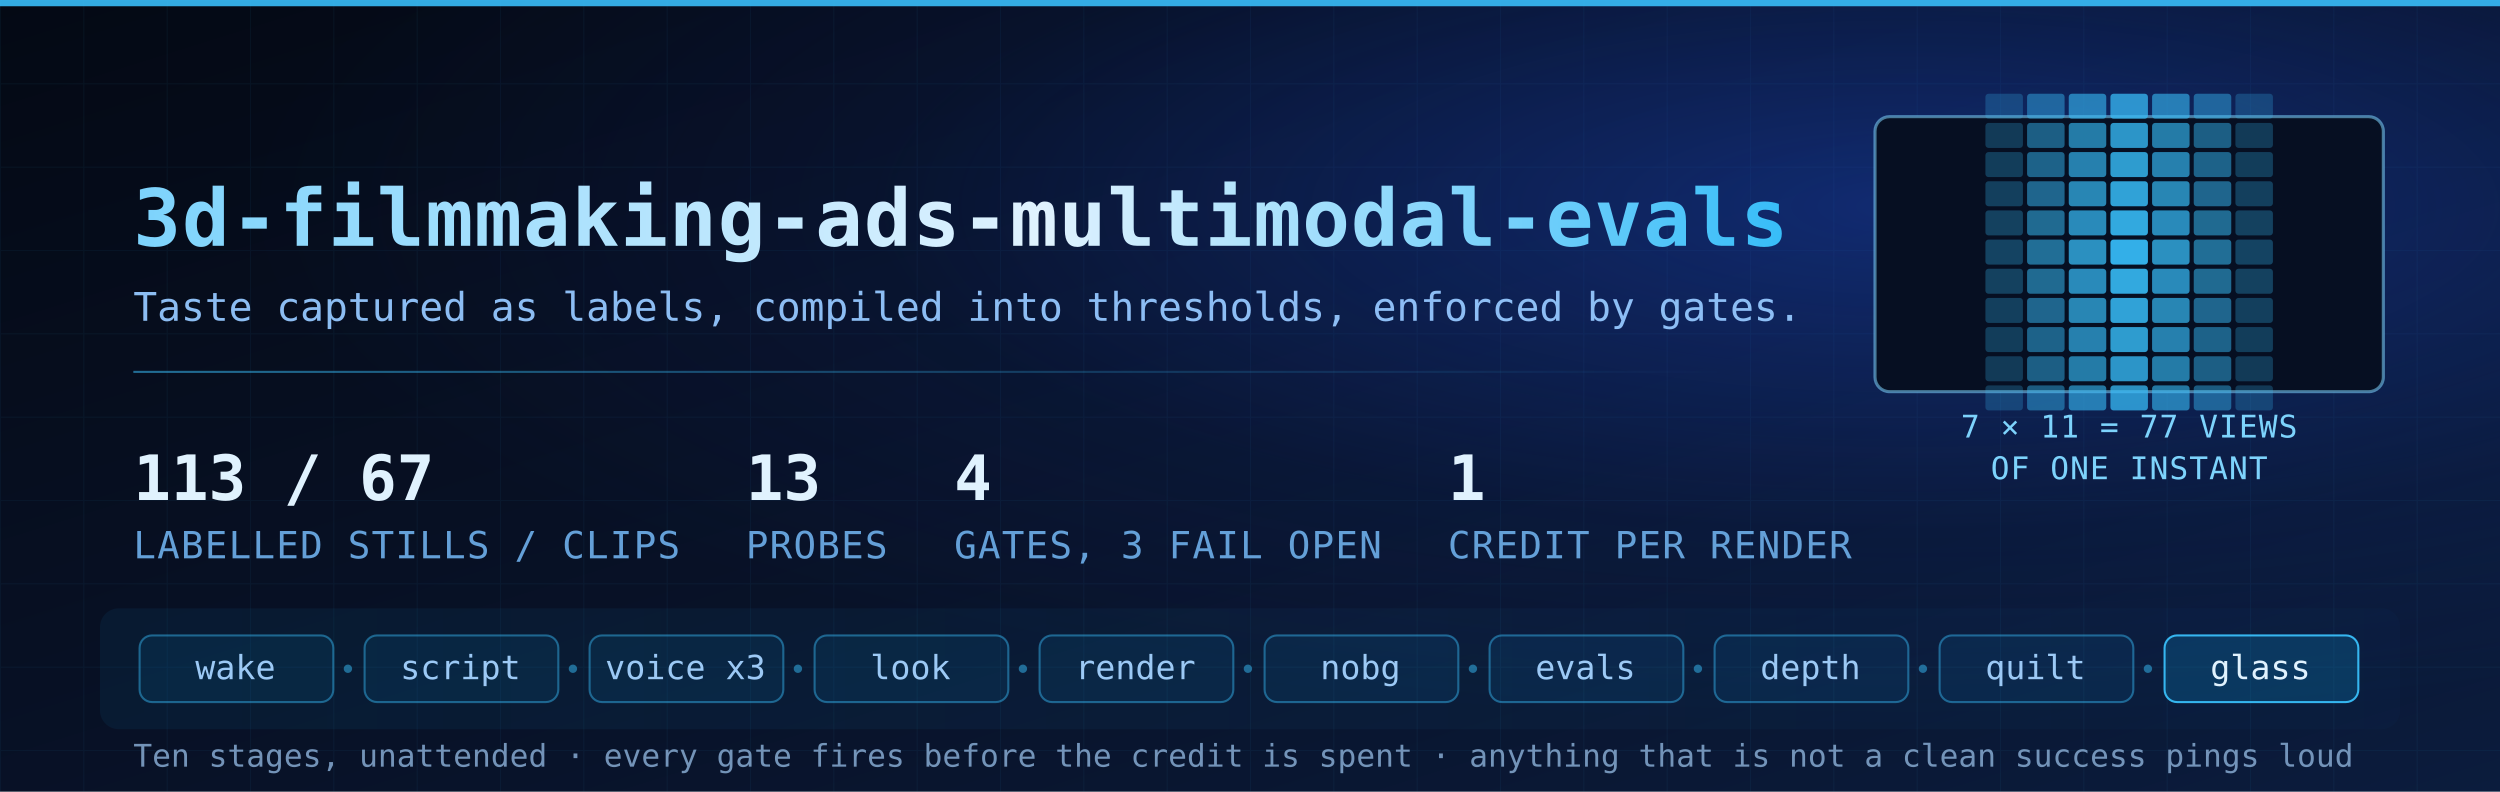
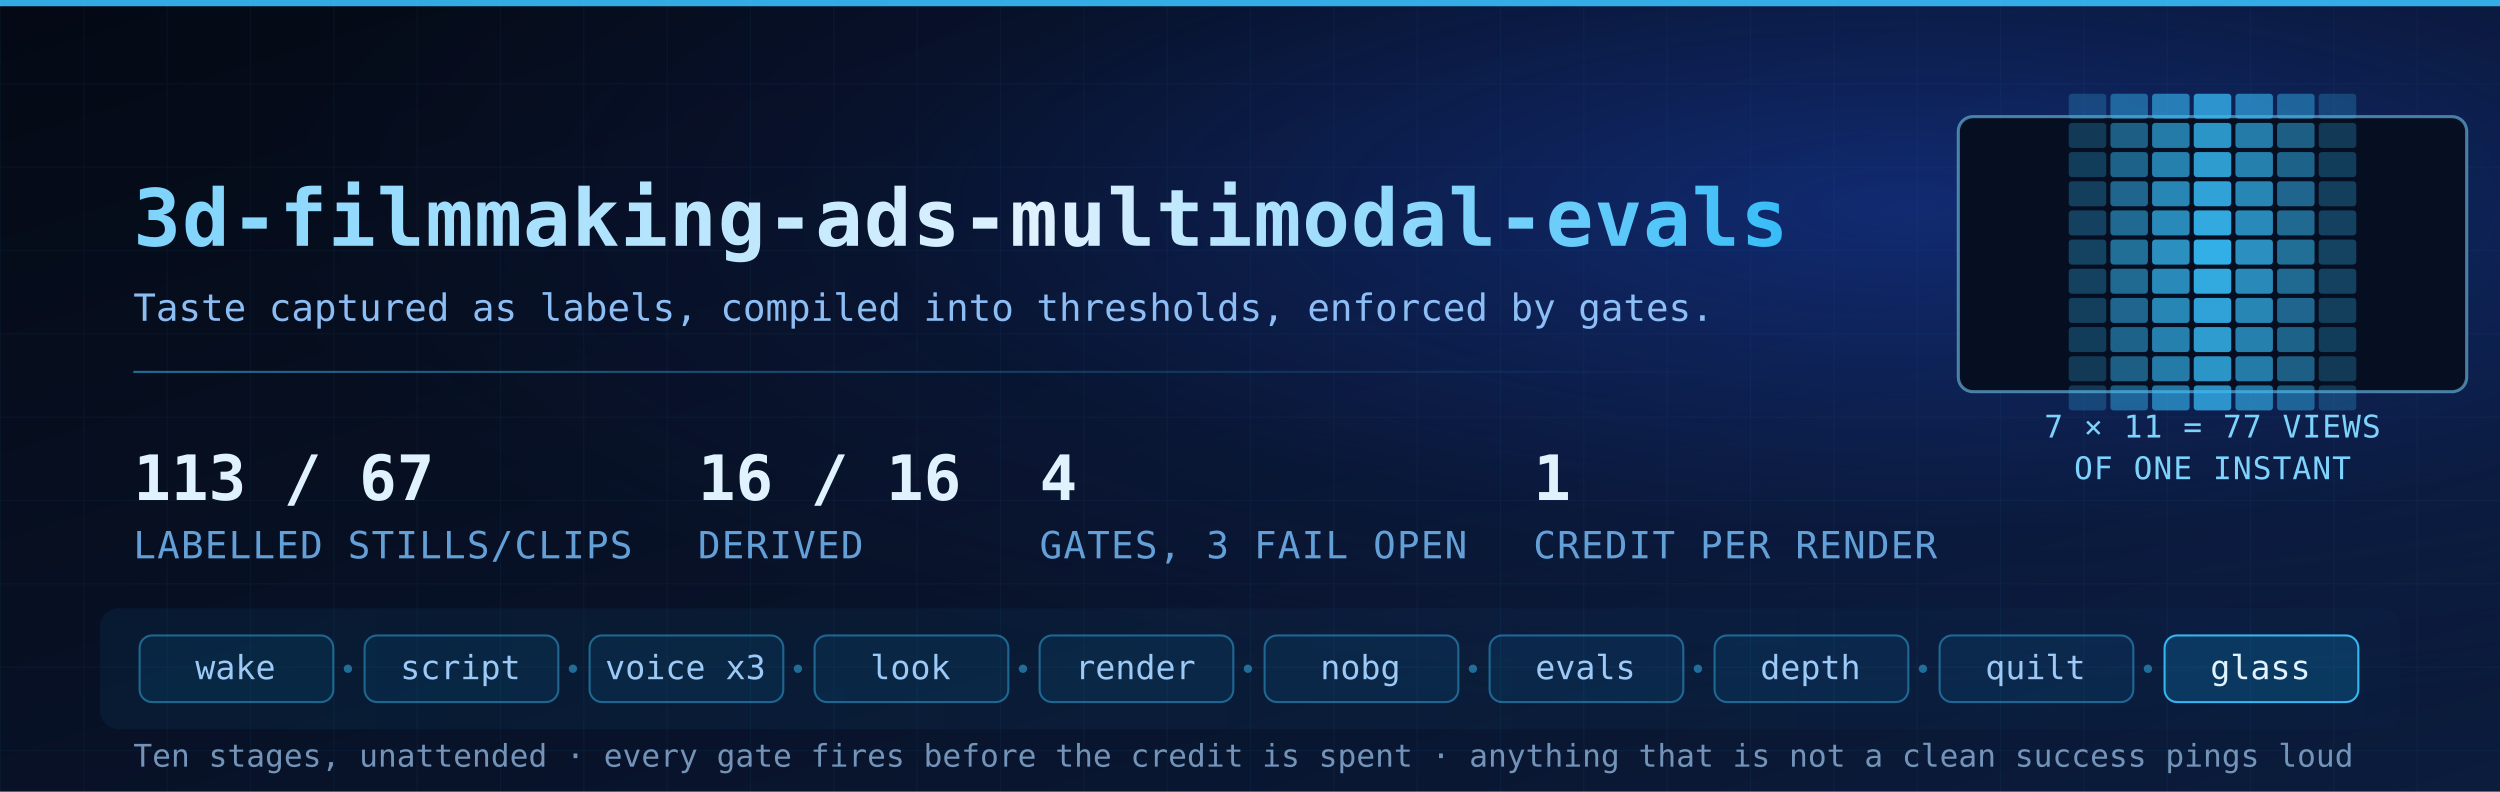
<svg xmlns="http://www.w3.org/2000/svg" width="1200" height="380" viewBox="0 0 1200 380" role="img" aria-label="3d-filmmaking-ads-multimodal-evals: taste captured as labels, compiled into thresholds, enforced by gates. 77 views of one instant.">
  <defs>
    <linearGradient id="bg" x1="0" y1="0" x2="1" y2="1">
      <stop offset="0%" stop-color="#040914" />
      <stop offset="55%" stop-color="#081228" />
      <stop offset="100%" stop-color="#0b1c3d" />
    </linearGradient>
    <linearGradient id="title" x1="0" y1="0" x2="1" y2="0">
      <stop offset="0%" stop-color="#7dd3fc" />
      <stop offset="55%" stop-color="#e0f2fe" />
      <stop offset="100%" stop-color="#38bdf8" />
    </linearGradient>
    <radialGradient id="glow" cx="76%" cy="26%" r="66%">
      <stop offset="0%" stop-color="#1d4ed8" stop-opacity=".42" />
      <stop offset="62%" stop-color="#1d4ed8" stop-opacity=".08" />
      <stop offset="100%" stop-color="#1d4ed8" stop-opacity="0" />
    </radialGradient>
    <pattern id="grid" width="40" height="40" patternUnits="userSpaceOnUse">
      <path d="M 40 0 L 0 0 0 40" fill="none" stroke="#38bdf8" stroke-opacity=".05" stroke-width="1" />
    </pattern>
    <linearGradient id="rule" x1="0" y1="0" x2="1" y2="0">
      <stop offset="0%" stop-color="#38bdf8" stop-opacity=".55" />
      <stop offset="100%" stop-color="#38bdf8" stop-opacity="0" />
    </linearGradient>
    <linearGradient id="bandbg" x1="0" y1="0" x2="1" y2="0">
      <stop offset="0%" stop-color="#0ea5e9" stop-opacity=".07" />
      <stop offset="100%" stop-color="#0ea5e9" stop-opacity=".02" />
    </linearGradient>
  </defs>
  <rect width="1200" height="380" fill="url(#bg)" />
  <rect width="1200" height="380" fill="url(#grid)" />
  <rect width="1200" height="380" fill="url(#glow)" />
  <rect x="0" y="0" width="1200" height="3" fill="#38bdf8" opacity=".9" />
  <text x="64" y="118" font-family="ui-monospace, SFMono-Regular, Menlo, monospace" font-size="38" font-weight="700" fill="url(#title)" letter-spacing=".5">3d-filmmaking-ads-multimodal-evals</text>
-   <text x="64" y="154" font-family="ui-monospace, SFMono-Regular, Menlo, monospace" font-size="19" fill="#93c5fd" opacity=".95">Taste captured as labels, compiled into thresholds, enforced by gates.</text>
+   <text x="64" y="154" font-family="ui-monospace, SFMono-Regular, Menlo, monospace" font-size="18" fill="#93c5fd" opacity=".95">Taste captured as labels, compiled into thresholds, enforced by gates.</text>
  <rect x="64" y="178" width="760" height="1" fill="url(#rule)" />
  <text x="64" y="240" font-family="ui-monospace, SFMono-Regular, Menlo, monospace" font-size="30" font-weight="700" fill="#e0f2fe">113 / 67</text>
-   <text x="64" y="268" font-family="ui-monospace, SFMono-Regular, Menlo, monospace" font-size="18" fill="#64a0d8" letter-spacing=".6">LABELLED STILLS / CLIPS</text>
-   <text x="358" y="240" font-family="ui-monospace, SFMono-Regular, Menlo, monospace" font-size="30" font-weight="700" fill="#e0f2fe">13</text>
-   <text x="358" y="268" font-family="ui-monospace, SFMono-Regular, Menlo, monospace" font-size="18" fill="#64a0d8" letter-spacing=".6">PROBES</text>
-   <text x="458" y="240" font-family="ui-monospace, SFMono-Regular, Menlo, monospace" font-size="30" font-weight="700" fill="#e0f2fe">4</text>
-   <text x="458" y="268" font-family="ui-monospace, SFMono-Regular, Menlo, monospace" font-size="18" fill="#64a0d8" letter-spacing=".6">GATES, 3 FAIL OPEN</text>
-   <text x="695" y="240" font-family="ui-monospace, SFMono-Regular, Menlo, monospace" font-size="30" font-weight="700" fill="#e0f2fe">1</text>
-   <text x="695" y="268" font-family="ui-monospace, SFMono-Regular, Menlo, monospace" font-size="18" fill="#64a0d8" letter-spacing=".6">CREDIT PER RENDER</text>
-   <rect x="900" y="56" width="244" height="132" rx="7" fill="#060f22" stroke="#7dd3fc" stroke-opacity=".55" stroke-width="1.5" />
-   <rect x="953" y="45" width="18" height="12" rx="1.5" fill="#38bdf8" fill-opacity="0.240" />
-   <rect x="973" y="45" width="18" height="12" rx="1.5" fill="#38bdf8" fill-opacity="0.435" />
-   <rect x="993" y="45" width="18" height="12" rx="1.5" fill="#38bdf8" fill-opacity="0.591" />
-   <rect x="1013" y="45" width="18" height="12" rx="1.5" fill="#38bdf8" fill-opacity="0.736" />
+   <text x="64" y="268" font-family="ui-monospace, SFMono-Regular, Menlo, monospace" font-size="18" fill="#64a0d8" letter-spacing=".6">LABELLED STILLS/CLIPS</text>
+   <text x="335" y="240" font-family="ui-monospace, SFMono-Regular, Menlo, monospace" font-size="30" font-weight="700" fill="#e0f2fe">16 / 16</text>
+   <text x="335" y="268" font-family="ui-monospace, SFMono-Regular, Menlo, monospace" font-size="18" fill="#64a0d8" letter-spacing=".6">DERIVED</text>
+   <text x="499" y="240" font-family="ui-monospace, SFMono-Regular, Menlo, monospace" font-size="30" font-weight="700" fill="#e0f2fe">4</text>
+   <text x="499" y="268" font-family="ui-monospace, SFMono-Regular, Menlo, monospace" font-size="18" fill="#64a0d8" letter-spacing=".6">GATES, 3 FAIL OPEN</text>
+   <text x="736" y="240" font-family="ui-monospace, SFMono-Regular, Menlo, monospace" font-size="30" font-weight="700" fill="#e0f2fe">1</text>
+   <text x="736" y="268" font-family="ui-monospace, SFMono-Regular, Menlo, monospace" font-size="18" fill="#64a0d8" letter-spacing=".6">CREDIT PER RENDER</text>
+   <rect x="940" y="56" width="244" height="132" rx="7" fill="#060f22" stroke="#7dd3fc" stroke-opacity=".55" stroke-width="1.5" />
+   <rect x="993" y="45" width="18" height="12" rx="1.5" fill="#38bdf8" fill-opacity="0.240" />
+   <rect x="1013" y="45" width="18" height="12" rx="1.5" fill="#38bdf8" fill-opacity="0.435" />
  <rect x="1033" y="45" width="18" height="12" rx="1.5" fill="#38bdf8" fill-opacity="0.591" />
-   <rect x="1053" y="45" width="18" height="12" rx="1.5" fill="#38bdf8" fill-opacity="0.435" />
-   <rect x="1073" y="45" width="18" height="12" rx="1.5" fill="#38bdf8" fill-opacity="0.240" />
-   <rect x="953" y="59" width="18" height="12" rx="1.5" fill="#38bdf8" fill-opacity="0.252" />
-   <rect x="973" y="59" width="18" height="12" rx="1.5" fill="#38bdf8" fill-opacity="0.457" />
-   <rect x="993" y="59" width="18" height="12" rx="1.5" fill="#38bdf8" fill-opacity="0.621" />
-   <rect x="1013" y="59" width="18" height="12" rx="1.5" fill="#38bdf8" fill-opacity="0.773" />
+   <rect x="1053" y="45" width="18" height="12" rx="1.5" fill="#38bdf8" fill-opacity="0.736" />
+   <rect x="1073" y="45" width="18" height="12" rx="1.5" fill="#38bdf8" fill-opacity="0.591" />
+   <rect x="1093" y="45" width="18" height="12" rx="1.5" fill="#38bdf8" fill-opacity="0.435" />
+   <rect x="1113" y="45" width="18" height="12" rx="1.5" fill="#38bdf8" fill-opacity="0.240" />
+   <rect x="993" y="59" width="18" height="12" rx="1.5" fill="#38bdf8" fill-opacity="0.252" />
+   <rect x="1013" y="59" width="18" height="12" rx="1.5" fill="#38bdf8" fill-opacity="0.457" />
  <rect x="1033" y="59" width="18" height="12" rx="1.5" fill="#38bdf8" fill-opacity="0.621" />
-   <rect x="1053" y="59" width="18" height="12" rx="1.5" fill="#38bdf8" fill-opacity="0.457" />
-   <rect x="1073" y="59" width="18" height="12" rx="1.5" fill="#38bdf8" fill-opacity="0.252" />
-   <rect x="953" y="73" width="18" height="12" rx="1.5" fill="#38bdf8" fill-opacity="0.264" />
-   <rect x="973" y="73" width="18" height="12" rx="1.5" fill="#38bdf8" fill-opacity="0.478" />
-   <rect x="993" y="73" width="18" height="12" rx="1.5" fill="#38bdf8" fill-opacity="0.651" />
-   <rect x="1013" y="73" width="18" height="12" rx="1.5" fill="#38bdf8" fill-opacity="0.810" />
+   <rect x="1053" y="59" width="18" height="12" rx="1.5" fill="#38bdf8" fill-opacity="0.773" />
+   <rect x="1073" y="59" width="18" height="12" rx="1.5" fill="#38bdf8" fill-opacity="0.621" />
+   <rect x="1093" y="59" width="18" height="12" rx="1.5" fill="#38bdf8" fill-opacity="0.457" />
+   <rect x="1113" y="59" width="18" height="12" rx="1.5" fill="#38bdf8" fill-opacity="0.252" />
+   <rect x="993" y="73" width="18" height="12" rx="1.5" fill="#38bdf8" fill-opacity="0.264" />
+   <rect x="1013" y="73" width="18" height="12" rx="1.5" fill="#38bdf8" fill-opacity="0.478" />
  <rect x="1033" y="73" width="18" height="12" rx="1.5" fill="#38bdf8" fill-opacity="0.651" />
-   <rect x="1053" y="73" width="18" height="12" rx="1.5" fill="#38bdf8" fill-opacity="0.478" />
-   <rect x="1073" y="73" width="18" height="12" rx="1.5" fill="#38bdf8" fill-opacity="0.264" />
-   <rect x="953" y="87" width="18" height="12" rx="1.5" fill="#38bdf8" fill-opacity="0.276" />
-   <rect x="973" y="87" width="18" height="12" rx="1.5" fill="#38bdf8" fill-opacity="0.500" />
-   <rect x="993" y="87" width="18" height="12" rx="1.5" fill="#38bdf8" fill-opacity="0.680" />
-   <rect x="1013" y="87" width="18" height="12" rx="1.5" fill="#38bdf8" fill-opacity="0.846" />
+   <rect x="1053" y="73" width="18" height="12" rx="1.5" fill="#38bdf8" fill-opacity="0.810" />
+   <rect x="1073" y="73" width="18" height="12" rx="1.5" fill="#38bdf8" fill-opacity="0.651" />
+   <rect x="1093" y="73" width="18" height="12" rx="1.5" fill="#38bdf8" fill-opacity="0.478" />
+   <rect x="1113" y="73" width="18" height="12" rx="1.5" fill="#38bdf8" fill-opacity="0.264" />
+   <rect x="993" y="87" width="18" height="12" rx="1.5" fill="#38bdf8" fill-opacity="0.276" />
+   <rect x="1013" y="87" width="18" height="12" rx="1.5" fill="#38bdf8" fill-opacity="0.500" />
  <rect x="1033" y="87" width="18" height="12" rx="1.5" fill="#38bdf8" fill-opacity="0.680" />
-   <rect x="1053" y="87" width="18" height="12" rx="1.5" fill="#38bdf8" fill-opacity="0.500" />
-   <rect x="1073" y="87" width="18" height="12" rx="1.5" fill="#38bdf8" fill-opacity="0.276" />
-   <rect x="953" y="101" width="18" height="12" rx="1.5" fill="#38bdf8" fill-opacity="0.288" />
-   <rect x="973" y="101" width="18" height="12" rx="1.5" fill="#38bdf8" fill-opacity="0.522" />
-   <rect x="993" y="101" width="18" height="12" rx="1.5" fill="#38bdf8" fill-opacity="0.710" />
-   <rect x="1013" y="101" width="18" height="12" rx="1.5" fill="#38bdf8" fill-opacity="0.883" />
+   <rect x="1053" y="87" width="18" height="12" rx="1.5" fill="#38bdf8" fill-opacity="0.846" />
+   <rect x="1073" y="87" width="18" height="12" rx="1.5" fill="#38bdf8" fill-opacity="0.680" />
+   <rect x="1093" y="87" width="18" height="12" rx="1.5" fill="#38bdf8" fill-opacity="0.500" />
+   <rect x="1113" y="87" width="18" height="12" rx="1.5" fill="#38bdf8" fill-opacity="0.276" />
+   <rect x="993" y="101" width="18" height="12" rx="1.5" fill="#38bdf8" fill-opacity="0.288" />
+   <rect x="1013" y="101" width="18" height="12" rx="1.5" fill="#38bdf8" fill-opacity="0.522" />
  <rect x="1033" y="101" width="18" height="12" rx="1.5" fill="#38bdf8" fill-opacity="0.710" />
-   <rect x="1053" y="101" width="18" height="12" rx="1.5" fill="#38bdf8" fill-opacity="0.522" />
-   <rect x="1073" y="101" width="18" height="12" rx="1.5" fill="#38bdf8" fill-opacity="0.288" />
-   <rect x="953" y="115" width="18" height="12" rx="1.5" fill="#38bdf8" fill-opacity="0.300" />
-   <rect x="973" y="115" width="18" height="12" rx="1.5" fill="#38bdf8" fill-opacity="0.544" />
-   <rect x="993" y="115" width="18" height="12" rx="1.5" fill="#38bdf8" fill-opacity="0.739" />
-   <rect x="1013" y="115" width="18" height="12" rx="1.5" fill="#38bdf8" fill-opacity="0.920" />
+   <rect x="1053" y="101" width="18" height="12" rx="1.5" fill="#38bdf8" fill-opacity="0.883" />
+   <rect x="1073" y="101" width="18" height="12" rx="1.5" fill="#38bdf8" fill-opacity="0.710" />
+   <rect x="1093" y="101" width="18" height="12" rx="1.5" fill="#38bdf8" fill-opacity="0.522" />
+   <rect x="1113" y="101" width="18" height="12" rx="1.5" fill="#38bdf8" fill-opacity="0.288" />
+   <rect x="993" y="115" width="18" height="12" rx="1.5" fill="#38bdf8" fill-opacity="0.300" />
+   <rect x="1013" y="115" width="18" height="12" rx="1.5" fill="#38bdf8" fill-opacity="0.544" />
  <rect x="1033" y="115" width="18" height="12" rx="1.5" fill="#38bdf8" fill-opacity="0.739" />
-   <rect x="1053" y="115" width="18" height="12" rx="1.5" fill="#38bdf8" fill-opacity="0.544" />
-   <rect x="1073" y="115" width="18" height="12" rx="1.5" fill="#38bdf8" fill-opacity="0.300" />
-   <rect x="953" y="129" width="18" height="12" rx="1.5" fill="#38bdf8" fill-opacity="0.288" />
-   <rect x="973" y="129" width="18" height="12" rx="1.5" fill="#38bdf8" fill-opacity="0.522" />
-   <rect x="993" y="129" width="18" height="12" rx="1.5" fill="#38bdf8" fill-opacity="0.710" />
-   <rect x="1013" y="129" width="18" height="12" rx="1.5" fill="#38bdf8" fill-opacity="0.883" />
+   <rect x="1053" y="115" width="18" height="12" rx="1.5" fill="#38bdf8" fill-opacity="0.920" />
+   <rect x="1073" y="115" width="18" height="12" rx="1.5" fill="#38bdf8" fill-opacity="0.739" />
+   <rect x="1093" y="115" width="18" height="12" rx="1.5" fill="#38bdf8" fill-opacity="0.544" />
+   <rect x="1113" y="115" width="18" height="12" rx="1.5" fill="#38bdf8" fill-opacity="0.300" />
+   <rect x="993" y="129" width="18" height="12" rx="1.5" fill="#38bdf8" fill-opacity="0.288" />
+   <rect x="1013" y="129" width="18" height="12" rx="1.5" fill="#38bdf8" fill-opacity="0.522" />
  <rect x="1033" y="129" width="18" height="12" rx="1.5" fill="#38bdf8" fill-opacity="0.710" />
-   <rect x="1053" y="129" width="18" height="12" rx="1.5" fill="#38bdf8" fill-opacity="0.522" />
-   <rect x="1073" y="129" width="18" height="12" rx="1.5" fill="#38bdf8" fill-opacity="0.288" />
-   <rect x="953" y="143" width="18" height="12" rx="1.5" fill="#38bdf8" fill-opacity="0.276" />
-   <rect x="973" y="143" width="18" height="12" rx="1.5" fill="#38bdf8" fill-opacity="0.500" />
-   <rect x="993" y="143" width="18" height="12" rx="1.5" fill="#38bdf8" fill-opacity="0.680" />
-   <rect x="1013" y="143" width="18" height="12" rx="1.5" fill="#38bdf8" fill-opacity="0.846" />
+   <rect x="1053" y="129" width="18" height="12" rx="1.5" fill="#38bdf8" fill-opacity="0.883" />
+   <rect x="1073" y="129" width="18" height="12" rx="1.5" fill="#38bdf8" fill-opacity="0.710" />
+   <rect x="1093" y="129" width="18" height="12" rx="1.5" fill="#38bdf8" fill-opacity="0.522" />
+   <rect x="1113" y="129" width="18" height="12" rx="1.5" fill="#38bdf8" fill-opacity="0.288" />
+   <rect x="993" y="143" width="18" height="12" rx="1.5" fill="#38bdf8" fill-opacity="0.276" />
+   <rect x="1013" y="143" width="18" height="12" rx="1.5" fill="#38bdf8" fill-opacity="0.500" />
  <rect x="1033" y="143" width="18" height="12" rx="1.5" fill="#38bdf8" fill-opacity="0.680" />
-   <rect x="1053" y="143" width="18" height="12" rx="1.5" fill="#38bdf8" fill-opacity="0.500" />
-   <rect x="1073" y="143" width="18" height="12" rx="1.5" fill="#38bdf8" fill-opacity="0.276" />
-   <rect x="953" y="157" width="18" height="12" rx="1.5" fill="#38bdf8" fill-opacity="0.264" />
-   <rect x="973" y="157" width="18" height="12" rx="1.5" fill="#38bdf8" fill-opacity="0.478" />
-   <rect x="993" y="157" width="18" height="12" rx="1.5" fill="#38bdf8" fill-opacity="0.651" />
-   <rect x="1013" y="157" width="18" height="12" rx="1.5" fill="#38bdf8" fill-opacity="0.810" />
+   <rect x="1053" y="143" width="18" height="12" rx="1.5" fill="#38bdf8" fill-opacity="0.846" />
+   <rect x="1073" y="143" width="18" height="12" rx="1.5" fill="#38bdf8" fill-opacity="0.680" />
+   <rect x="1093" y="143" width="18" height="12" rx="1.5" fill="#38bdf8" fill-opacity="0.500" />
+   <rect x="1113" y="143" width="18" height="12" rx="1.5" fill="#38bdf8" fill-opacity="0.276" />
+   <rect x="993" y="157" width="18" height="12" rx="1.5" fill="#38bdf8" fill-opacity="0.264" />
+   <rect x="1013" y="157" width="18" height="12" rx="1.5" fill="#38bdf8" fill-opacity="0.478" />
  <rect x="1033" y="157" width="18" height="12" rx="1.5" fill="#38bdf8" fill-opacity="0.651" />
-   <rect x="1053" y="157" width="18" height="12" rx="1.5" fill="#38bdf8" fill-opacity="0.478" />
-   <rect x="1073" y="157" width="18" height="12" rx="1.5" fill="#38bdf8" fill-opacity="0.264" />
-   <rect x="953" y="171" width="18" height="12" rx="1.5" fill="#38bdf8" fill-opacity="0.252" />
-   <rect x="973" y="171" width="18" height="12" rx="1.5" fill="#38bdf8" fill-opacity="0.457" />
-   <rect x="993" y="171" width="18" height="12" rx="1.5" fill="#38bdf8" fill-opacity="0.621" />
-   <rect x="1013" y="171" width="18" height="12" rx="1.5" fill="#38bdf8" fill-opacity="0.773" />
+   <rect x="1053" y="157" width="18" height="12" rx="1.5" fill="#38bdf8" fill-opacity="0.810" />
+   <rect x="1073" y="157" width="18" height="12" rx="1.5" fill="#38bdf8" fill-opacity="0.651" />
+   <rect x="1093" y="157" width="18" height="12" rx="1.5" fill="#38bdf8" fill-opacity="0.478" />
+   <rect x="1113" y="157" width="18" height="12" rx="1.5" fill="#38bdf8" fill-opacity="0.264" />
+   <rect x="993" y="171" width="18" height="12" rx="1.5" fill="#38bdf8" fill-opacity="0.252" />
+   <rect x="1013" y="171" width="18" height="12" rx="1.5" fill="#38bdf8" fill-opacity="0.457" />
  <rect x="1033" y="171" width="18" height="12" rx="1.5" fill="#38bdf8" fill-opacity="0.621" />
-   <rect x="1053" y="171" width="18" height="12" rx="1.5" fill="#38bdf8" fill-opacity="0.457" />
-   <rect x="1073" y="171" width="18" height="12" rx="1.5" fill="#38bdf8" fill-opacity="0.252" />
-   <rect x="953" y="185" width="18" height="12" rx="1.5" fill="#38bdf8" fill-opacity="0.240" />
-   <rect x="973" y="185" width="18" height="12" rx="1.5" fill="#38bdf8" fill-opacity="0.435" />
-   <rect x="993" y="185" width="18" height="12" rx="1.5" fill="#38bdf8" fill-opacity="0.591" />
-   <rect x="1013" y="185" width="18" height="12" rx="1.5" fill="#38bdf8" fill-opacity="0.736" />
+   <rect x="1053" y="171" width="18" height="12" rx="1.5" fill="#38bdf8" fill-opacity="0.773" />
+   <rect x="1073" y="171" width="18" height="12" rx="1.5" fill="#38bdf8" fill-opacity="0.621" />
+   <rect x="1093" y="171" width="18" height="12" rx="1.5" fill="#38bdf8" fill-opacity="0.457" />
+   <rect x="1113" y="171" width="18" height="12" rx="1.5" fill="#38bdf8" fill-opacity="0.252" />
+   <rect x="993" y="185" width="18" height="12" rx="1.5" fill="#38bdf8" fill-opacity="0.240" />
+   <rect x="1013" y="185" width="18" height="12" rx="1.5" fill="#38bdf8" fill-opacity="0.435" />
  <rect x="1033" y="185" width="18" height="12" rx="1.5" fill="#38bdf8" fill-opacity="0.591" />
-   <rect x="1053" y="185" width="18" height="12" rx="1.5" fill="#38bdf8" fill-opacity="0.435" />
-   <rect x="1073" y="185" width="18" height="12" rx="1.5" fill="#38bdf8" fill-opacity="0.240" />
-   <text x="1022" y="210" font-family="ui-monospace, SFMono-Regular, Menlo, monospace" font-size="15" fill="#7dd3fc" text-anchor="middle" letter-spacing=".5">7 × 11 = 77 VIEWS</text>
-   <text x="1022" y="230" font-family="ui-monospace, SFMono-Regular, Menlo, monospace" font-size="15" fill="#7dd3fc" text-anchor="middle" letter-spacing=".5">OF ONE INSTANT</text>
+   <rect x="1053" y="185" width="18" height="12" rx="1.5" fill="#38bdf8" fill-opacity="0.736" />
+   <rect x="1073" y="185" width="18" height="12" rx="1.5" fill="#38bdf8" fill-opacity="0.591" />
+   <rect x="1093" y="185" width="18" height="12" rx="1.5" fill="#38bdf8" fill-opacity="0.435" />
+   <rect x="1113" y="185" width="18" height="12" rx="1.5" fill="#38bdf8" fill-opacity="0.240" />
+   <text x="1062" y="210" font-family="ui-monospace, SFMono-Regular, Menlo, monospace" font-size="15" fill="#7dd3fc" text-anchor="middle" letter-spacing=".5">7 × 11 = 77 VIEWS</text>
+   <text x="1062" y="230" font-family="ui-monospace, SFMono-Regular, Menlo, monospace" font-size="15" fill="#7dd3fc" text-anchor="middle" letter-spacing=".5">OF ONE INSTANT</text>
  <rect x="48" y="292" width="1104" height="58" rx="9" fill="url(#bandbg)" />
  <rect x="67" y="305" width="93" height="32" rx="6" fill="#0ea5e9" fill-opacity=".09" stroke="#38bdf8" stroke-opacity=".45" />
  <text x="113" y="326" font-family="ui-monospace, SFMono-Regular, Menlo, monospace" font-size="16" fill="#9cc9f5" text-anchor="middle">wake</text>
  <circle cx="167" cy="321" r="2" fill="#38bdf8" opacity=".5" />
  <rect x="175" y="305" width="93" height="32" rx="6" fill="#0ea5e9" fill-opacity=".09" stroke="#38bdf8" stroke-opacity=".45" />
  <text x="221" y="326" font-family="ui-monospace, SFMono-Regular, Menlo, monospace" font-size="16" fill="#9cc9f5" text-anchor="middle">script</text>
  <circle cx="275" cy="321" r="2" fill="#38bdf8" opacity=".5" />
  <rect x="283" y="305" width="93" height="32" rx="6" fill="#0ea5e9" fill-opacity=".09" stroke="#38bdf8" stroke-opacity=".45" />
  <text x="329" y="326" font-family="ui-monospace, SFMono-Regular, Menlo, monospace" font-size="16" fill="#9cc9f5" text-anchor="middle">voice x3</text>
  <circle cx="383" cy="321" r="2" fill="#38bdf8" opacity=".5" />
  <rect x="391" y="305" width="93" height="32" rx="6" fill="#0ea5e9" fill-opacity=".09" stroke="#38bdf8" stroke-opacity=".45" />
  <text x="437" y="326" font-family="ui-monospace, SFMono-Regular, Menlo, monospace" font-size="16" fill="#9cc9f5" text-anchor="middle">look</text>
  <circle cx="491" cy="321" r="2" fill="#38bdf8" opacity=".5" />
  <rect x="499" y="305" width="93" height="32" rx="6" fill="#0ea5e9" fill-opacity=".09" stroke="#38bdf8" stroke-opacity=".45" />
  <text x="545" y="326" font-family="ui-monospace, SFMono-Regular, Menlo, monospace" font-size="16" fill="#9cc9f5" text-anchor="middle">render</text>
  <circle cx="599" cy="321" r="2" fill="#38bdf8" opacity=".5" />
  <rect x="607" y="305" width="93" height="32" rx="6" fill="#0ea5e9" fill-opacity=".09" stroke="#38bdf8" stroke-opacity=".45" />
  <text x="653" y="326" font-family="ui-monospace, SFMono-Regular, Menlo, monospace" font-size="16" fill="#9cc9f5" text-anchor="middle">nobg</text>
  <circle cx="707" cy="321" r="2" fill="#38bdf8" opacity=".5" />
  <rect x="715" y="305" width="93" height="32" rx="6" fill="#0ea5e9" fill-opacity=".09" stroke="#38bdf8" stroke-opacity=".45" />
  <text x="761" y="326" font-family="ui-monospace, SFMono-Regular, Menlo, monospace" font-size="16" fill="#9cc9f5" text-anchor="middle">evals</text>
  <circle cx="815" cy="321" r="2" fill="#38bdf8" opacity=".5" />
  <rect x="823" y="305" width="93" height="32" rx="6" fill="#0ea5e9" fill-opacity=".09" stroke="#38bdf8" stroke-opacity=".45" />
  <text x="869" y="326" font-family="ui-monospace, SFMono-Regular, Menlo, monospace" font-size="16" fill="#9cc9f5" text-anchor="middle">depth</text>
  <circle cx="923" cy="321" r="2" fill="#38bdf8" opacity=".5" />
  <rect x="931" y="305" width="93" height="32" rx="6" fill="#0ea5e9" fill-opacity=".09" stroke="#38bdf8" stroke-opacity=".45" />
  <text x="977" y="326" font-family="ui-monospace, SFMono-Regular, Menlo, monospace" font-size="16" fill="#9cc9f5" text-anchor="middle">quilt</text>
  <circle cx="1031" cy="321" r="2" fill="#38bdf8" opacity=".5" />
  <rect x="1039" y="305" width="93" height="32" rx="6" fill="#0ea5e9" fill-opacity=".20" stroke="#38bdf8" stroke-opacity=".95" />
  <text x="1085" y="326" font-family="ui-monospace, SFMono-Regular, Menlo, monospace" font-size="16" fill="#e0f2fe" text-anchor="middle">glass</text>
  <text x="64" y="368" font-family="ui-monospace, SFMono-Regular, Menlo, monospace" font-size="15" fill="#7c9ec4" opacity=".92">Ten stages, unattended · every gate fires before the credit is spent · anything that is not a clean success pings loud</text>
</svg>
